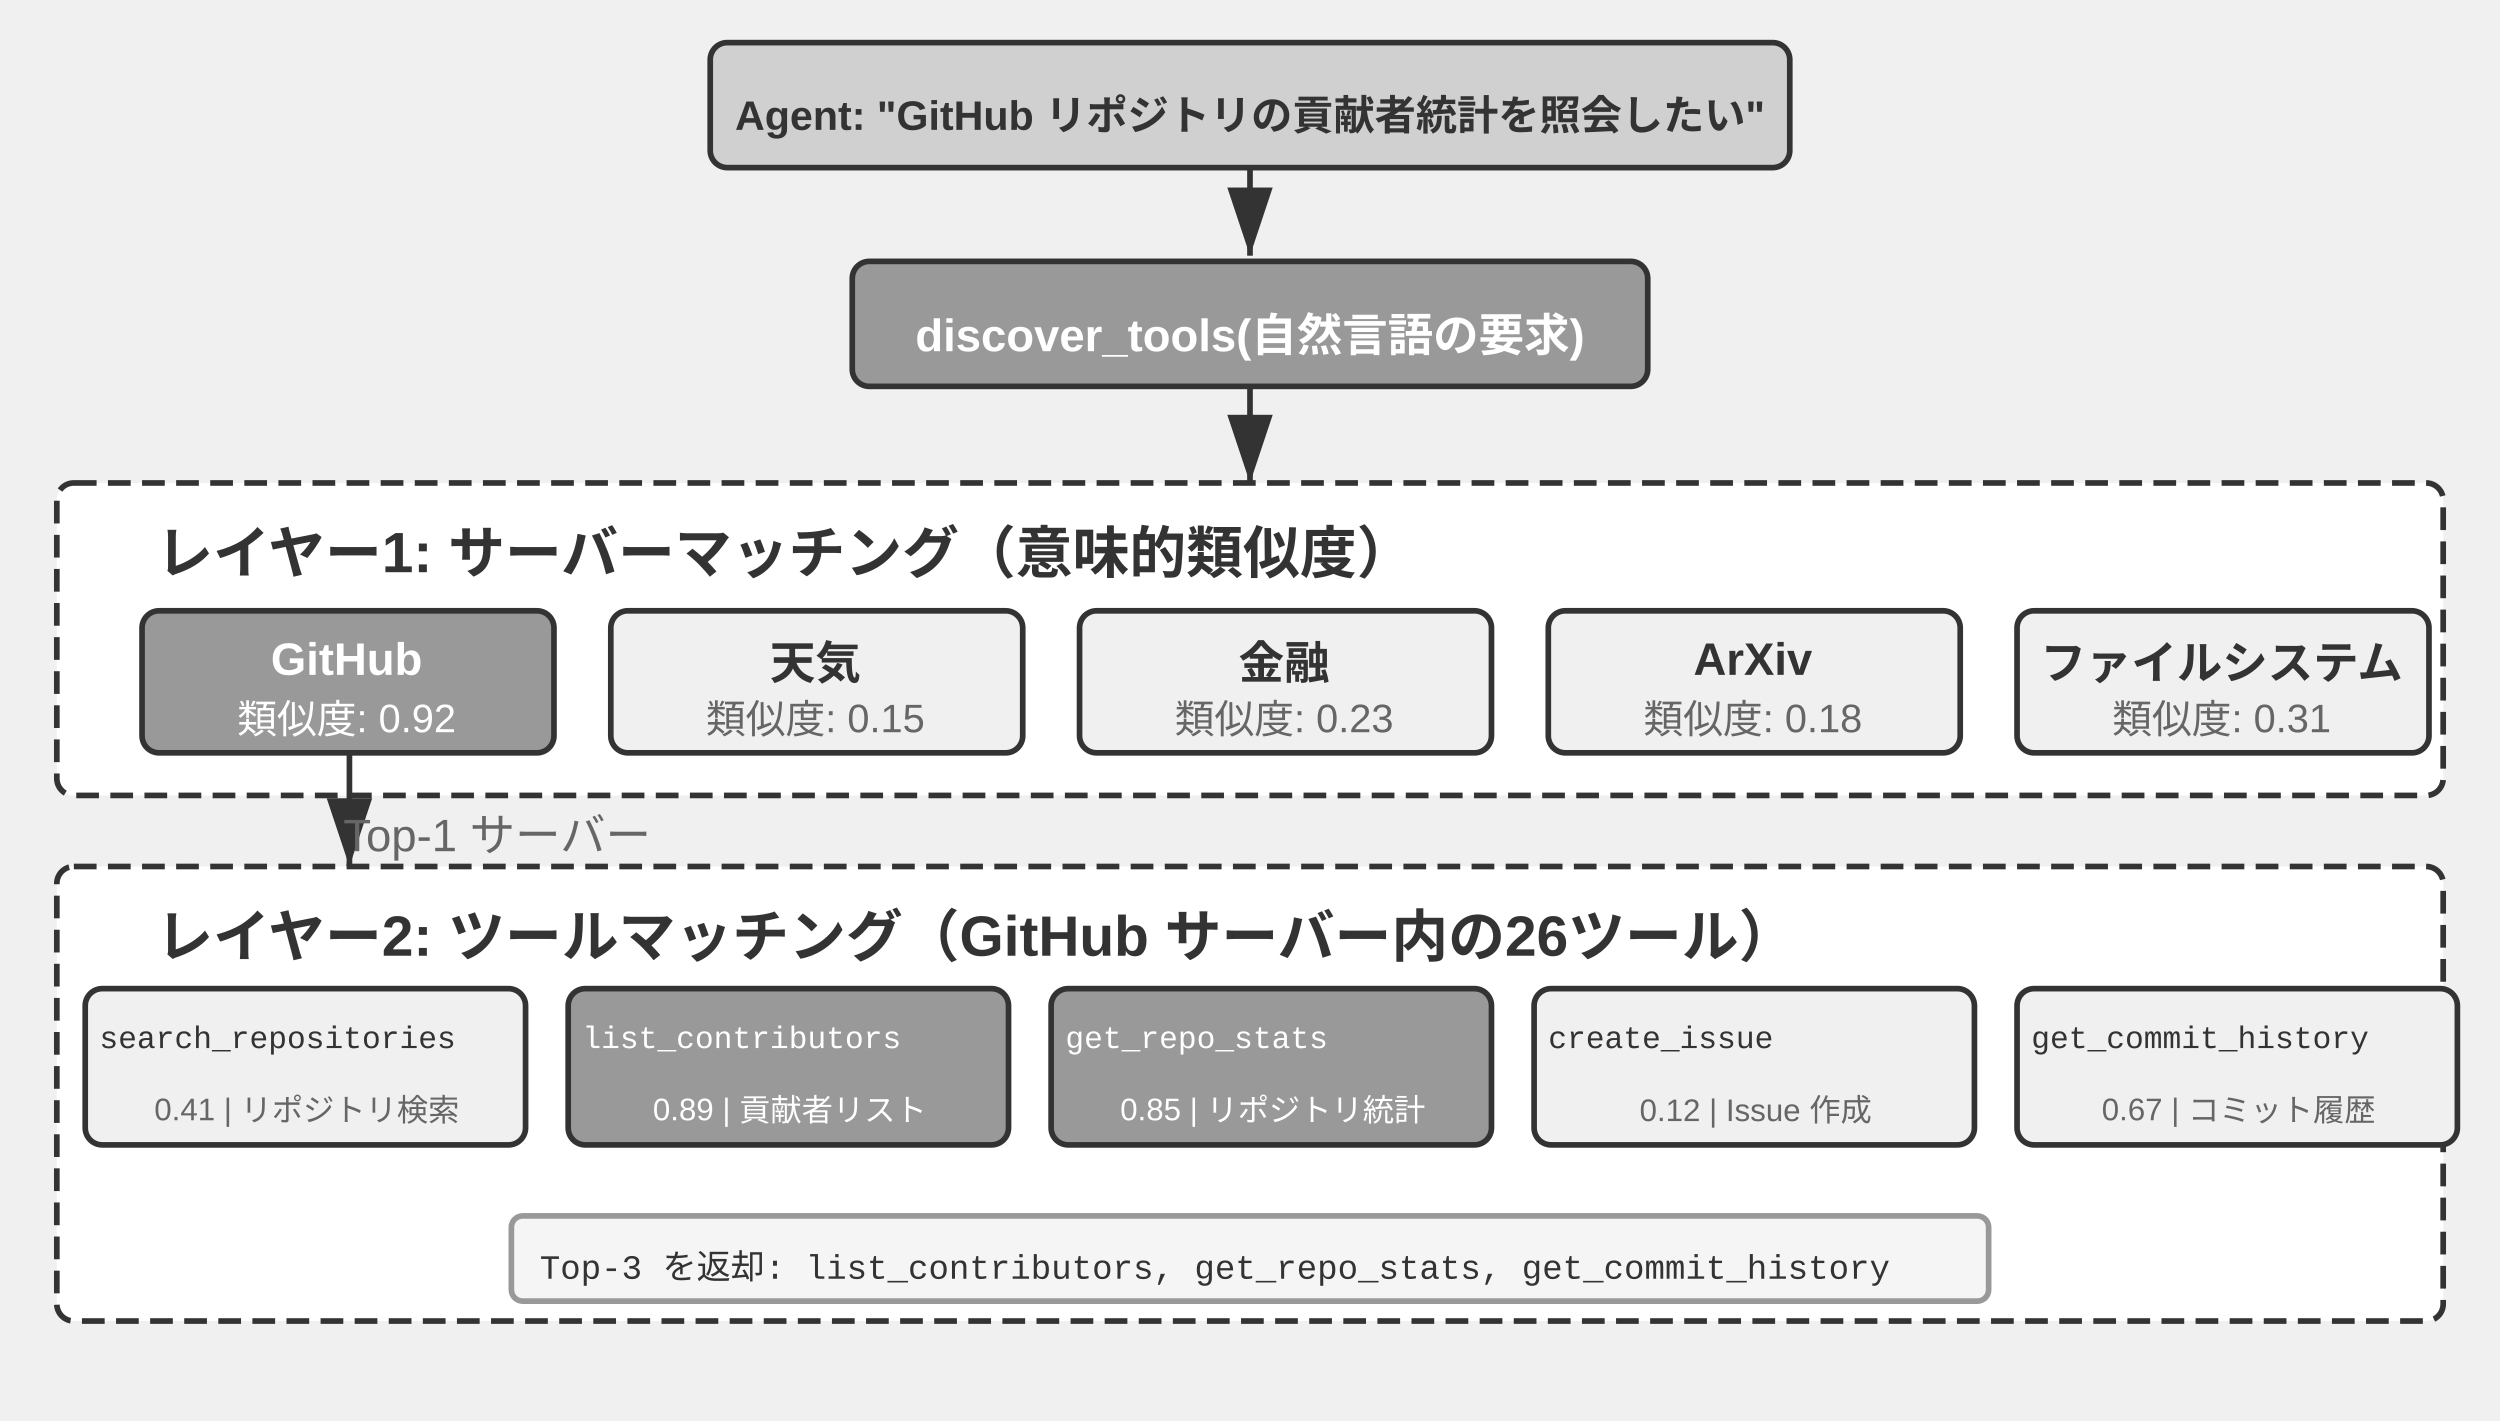
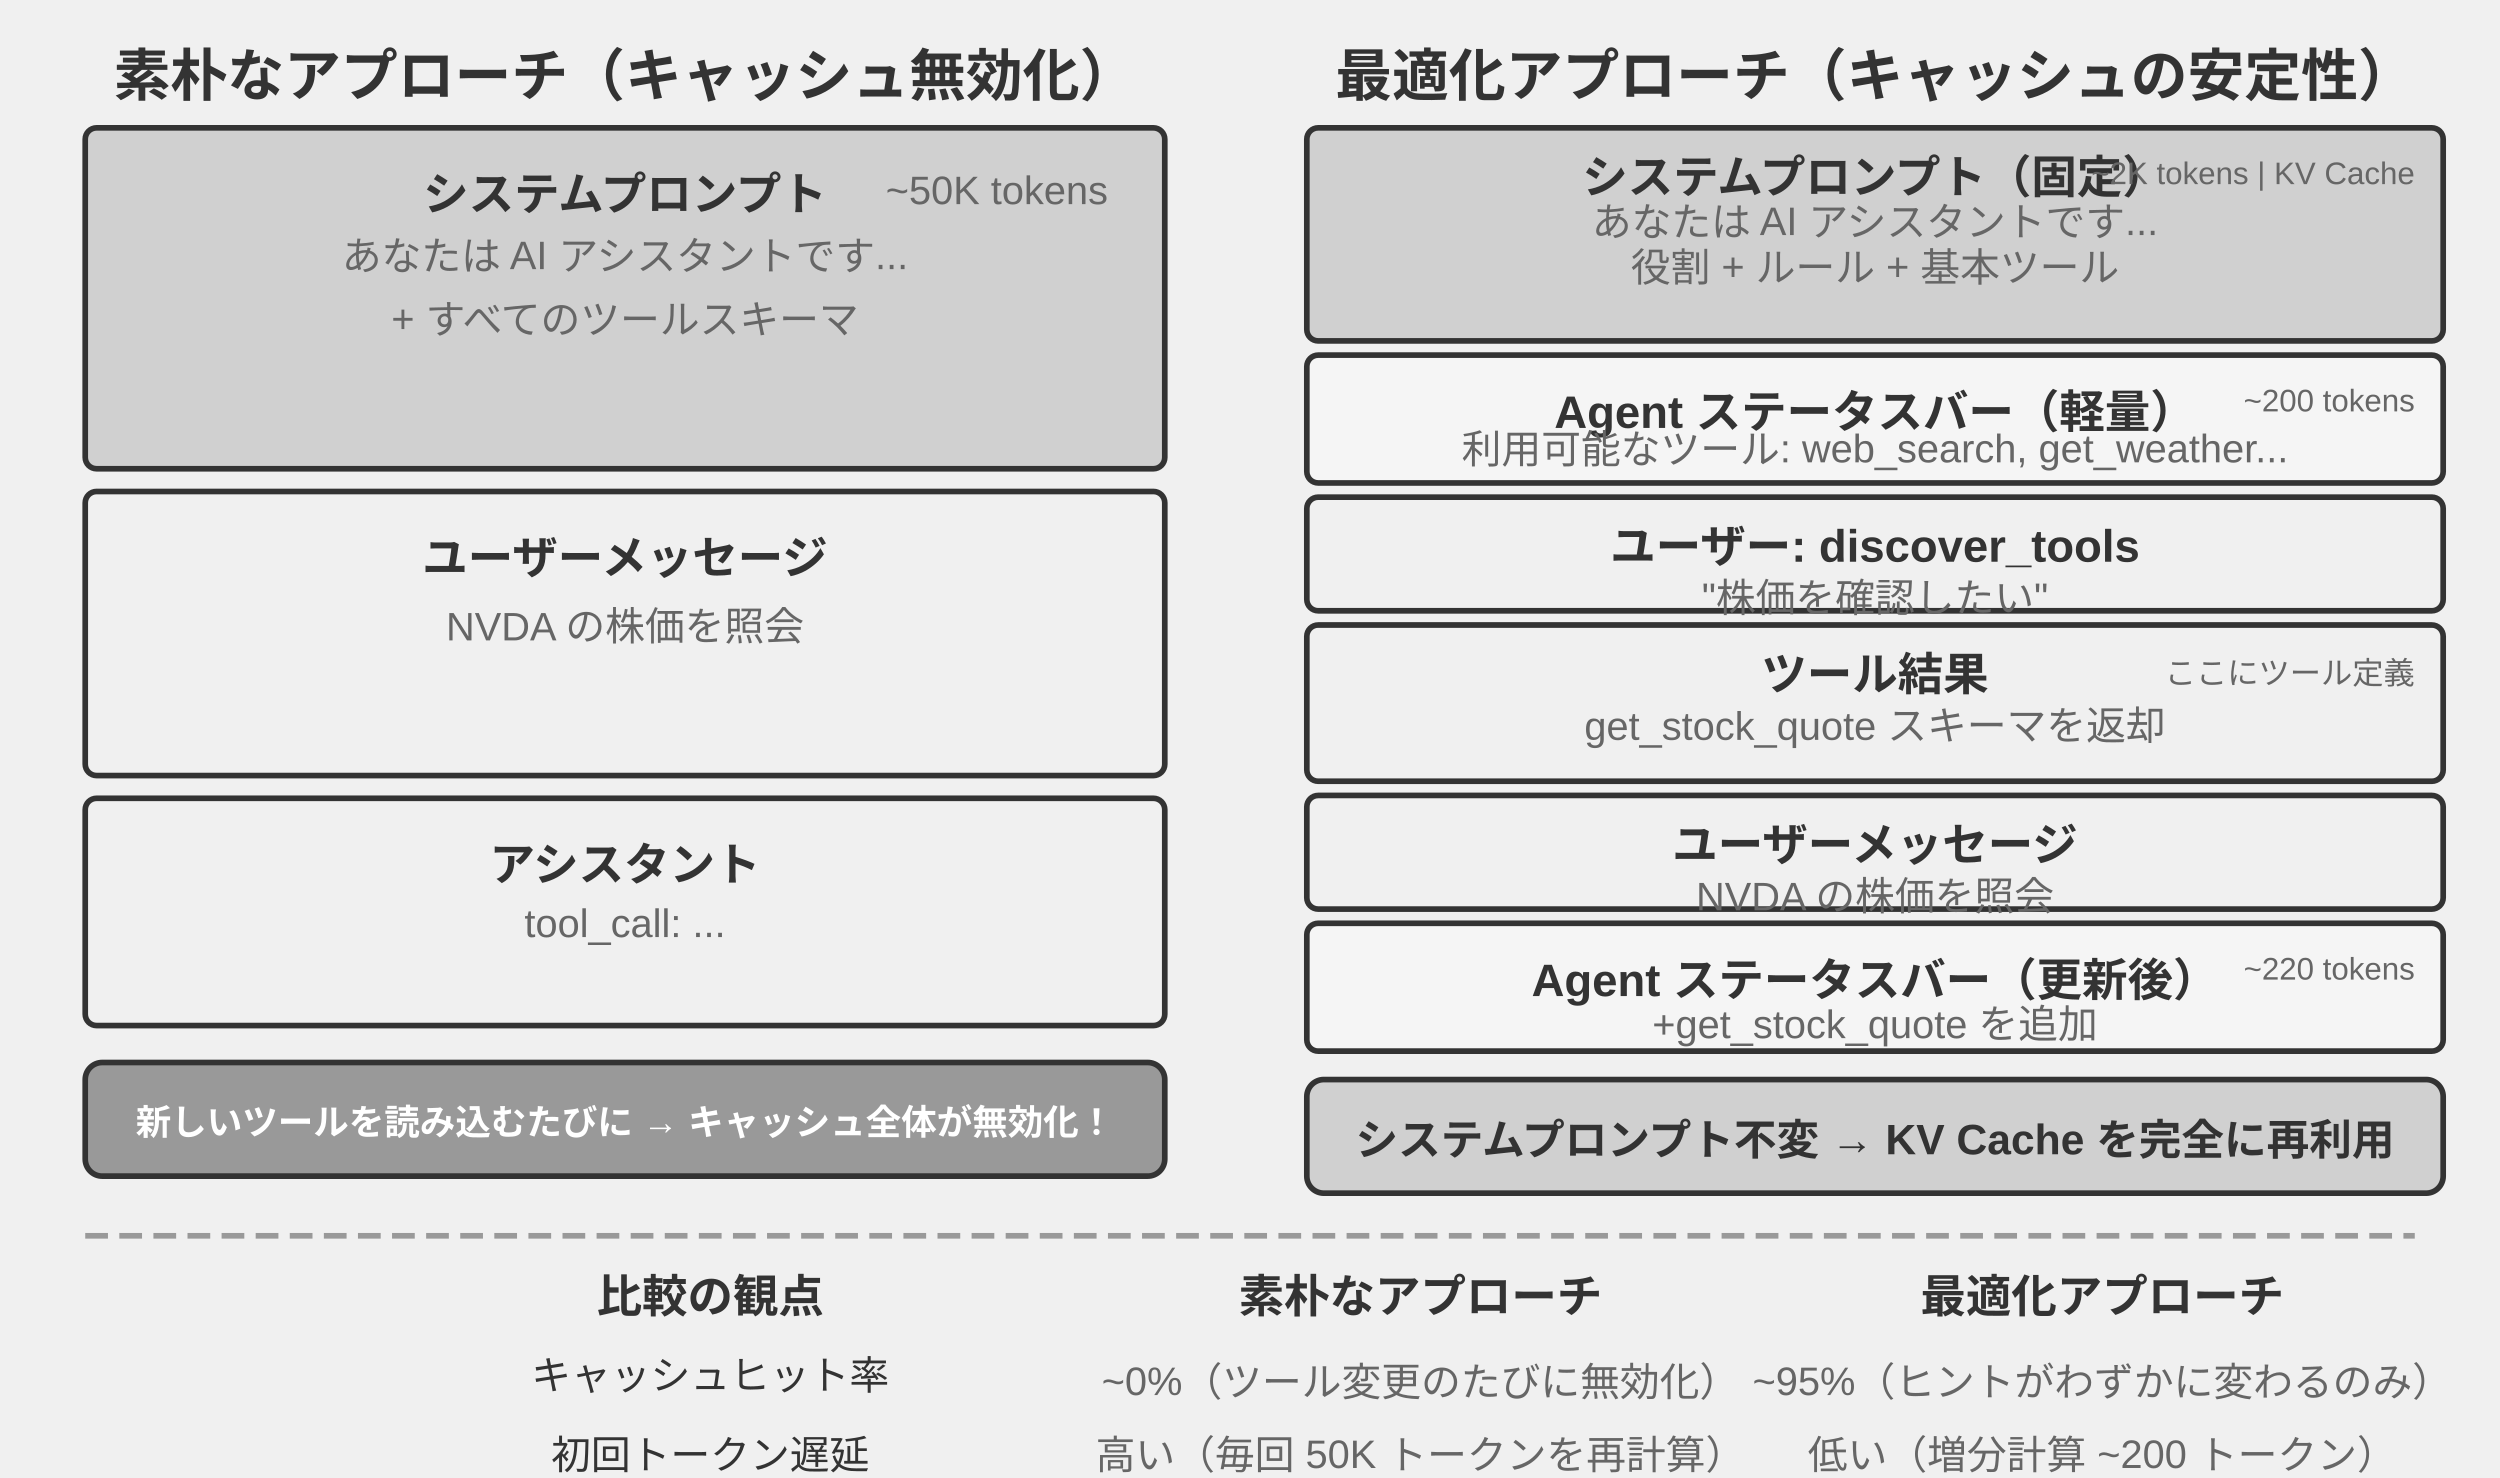
- <svg xmlns="http://www.w3.org/2000/svg" viewBox="0 40 880 500" width="880" height="500" style="background:#ffffff">
+ <svg xmlns="http://www.w3.org/2000/svg" viewBox="0 40 880 520" width="880" height="520" style="background:#ffffff">
  <defs>
    <marker id="ah" markerWidth="12" markerHeight="8" refX="12" refY="4" orient="auto">
      <polygon points="0 0, 12 4, 0 8" fill="#333333" />
    </marker>
    <marker id="ah-light" markerWidth="12" markerHeight="8" refX="12" refY="4" orient="auto">
      <polygon points="0 0, 12 4, 0 8" fill="#999999" />
    </marker>
  </defs>
-   <rect x="250" y="55" width="380" height="44" rx="6" fill="#d0d0d0" stroke="#333333" stroke-width="2" />
-   <text x="440" y="77" font-family="Arial, 'Helvetica Neue', Helvetica, 'PingFang SC', 'Microsoft YaHei', sans-serif" font-size="14.5" fill="#333333" text-anchor="middle" dominant-baseline="central" font-weight="bold">Agent: "GitHub リポジトリの貢献者統計を照会したい"</text>
-   <line x1="440" y1="99" x2="440" y2="130" stroke="#333333" stroke-width="2" marker-end="url(#ah)" />
-   <rect x="300" y="132" width="280" height="44" rx="6" fill="#999999" stroke="#333333" stroke-width="2" />
-   <text x="440" y="154" font-family="Arial, 'Helvetica Neue', Helvetica, 'PingFang SC', 'Microsoft YaHei', sans-serif" font-size="16" fill="#ffffff" text-anchor="middle" dominant-baseline="central" font-weight="bold">discover_tools(自然言語の要求)</text>
-   <line x1="440" y1="176" x2="440" y2="210" stroke="#333333" stroke-width="2" marker-end="url(#ah)" />
-   <rect x="20" y="210" width="840" height="110" rx="6" fill="#ffffff" stroke="#333333" stroke-width="2" stroke-dasharray="8,4" />
-   <text x="55" y="233" font-family="Arial, 'Helvetica Neue', Helvetica, 'PingFang SC', 'Microsoft YaHei', sans-serif" font-size="20" fill="#333333" text-anchor="start" dominant-baseline="central" font-weight="bold">レイヤー1: サーバーマッチング（意味的類似度）</text>
-   <rect x="50" y="255" width="145" height="50" rx="6" fill="#999999" stroke="#333333" stroke-width="2" />
-   <text x="122" y="272" font-family="Arial, 'Helvetica Neue', Helvetica, 'PingFang SC', 'Microsoft YaHei', sans-serif" font-size="16" fill="#ffffff" text-anchor="middle" dominant-baseline="central" font-weight="bold">GitHub</text>
-   <text x="122" y="292" font-family="Arial, 'Helvetica Neue', Helvetica, 'PingFang SC', 'Microsoft YaHei', sans-serif" font-size="14" fill="#ffffff" text-anchor="middle" dominant-baseline="central" font-weight="normal">類似度: 0.92</text>
-   <rect x="215" y="255" width="145" height="50" rx="6" fill="#f0f0f0" stroke="#333333" stroke-width="2" />
-   <text x="287" y="272" font-family="Arial, 'Helvetica Neue', Helvetica, 'PingFang SC', 'Microsoft YaHei', sans-serif" font-size="16" fill="#333333" text-anchor="middle" dominant-baseline="central" font-weight="bold">天気</text>
-   <text x="287" y="292" font-family="Arial, 'Helvetica Neue', Helvetica, 'PingFang SC', 'Microsoft YaHei', sans-serif" font-size="14" fill="#666666" text-anchor="middle" dominant-baseline="central" font-weight="normal">類似度: 0.15</text>
-   <rect x="380" y="255" width="145" height="50" rx="6" fill="#f0f0f0" stroke="#333333" stroke-width="2" />
-   <text x="452" y="272" font-family="Arial, 'Helvetica Neue', Helvetica, 'PingFang SC', 'Microsoft YaHei', sans-serif" font-size="16" fill="#333333" text-anchor="middle" dominant-baseline="central" font-weight="bold">金融</text>
-   <text x="452" y="292" font-family="Arial, 'Helvetica Neue', Helvetica, 'PingFang SC', 'Microsoft YaHei', sans-serif" font-size="14" fill="#666666" text-anchor="middle" dominant-baseline="central" font-weight="normal">類似度: 0.23</text>
-   <rect x="545" y="255" width="145" height="50" rx="6" fill="#f0f0f0" stroke="#333333" stroke-width="2" />
-   <text x="617" y="272" font-family="Arial, 'Helvetica Neue', Helvetica, 'PingFang SC', 'Microsoft YaHei', sans-serif" font-size="16" fill="#333333" text-anchor="middle" dominant-baseline="central" font-weight="bold">ArXiv</text>
-   <text x="617" y="292" font-family="Arial, 'Helvetica Neue', Helvetica, 'PingFang SC', 'Microsoft YaHei', sans-serif" font-size="14" fill="#666666" text-anchor="middle" dominant-baseline="central" font-weight="normal">類似度: 0.18</text>
-   <rect x="710" y="255" width="145" height="50" rx="6" fill="#f0f0f0" stroke="#333333" stroke-width="2" />
-   <text x="782" y="272" font-family="Arial, 'Helvetica Neue', Helvetica, 'PingFang SC', 'Microsoft YaHei', sans-serif" font-size="16" fill="#333333" text-anchor="middle" dominant-baseline="central" font-weight="bold">ファイルシステム</text>
-   <text x="782" y="292" font-family="Arial, 'Helvetica Neue', Helvetica, 'PingFang SC', 'Microsoft YaHei', sans-serif" font-size="14" fill="#666666" text-anchor="middle" dominant-baseline="central" font-weight="normal">類似度: 0.31</text>
-   <line x1="123" y1="305" x2="123" y2="345" stroke="#333333" stroke-width="2" marker-end="url(#ah)" />
-   <text x="175" y="330" font-family="Arial, 'Helvetica Neue', Helvetica, 'PingFang SC', 'Microsoft YaHei', sans-serif" font-size="16" fill="#666666" text-anchor="middle" dominant-baseline="central" font-weight="normal">Top-1 サーバー</text>
-   <rect x="20" y="345" width="840" height="160" rx="6" fill="#ffffff" stroke="#333333" stroke-width="2" stroke-dasharray="8,4" />
-   <text x="55" y="368" font-family="Arial, 'Helvetica Neue', Helvetica, 'PingFang SC', 'Microsoft YaHei', sans-serif" font-size="20" fill="#333333" text-anchor="start" dominant-baseline="central" font-weight="bold">レイヤー2: ツールマッチング（GitHub サーバー内の26ツール）</text>
-   <rect x="30" y="388" width="155" height="55" rx="6" fill="#f0f0f0" stroke="#333333" stroke-width="2" />
-   <text x="35" y="406" font-family="'Courier New', Courier, monospace" font-size="11" fill="#333333" text-anchor="start" dominant-baseline="central">search_repositories</text>
-   <text x="108" y="428" font-family="Arial, 'Helvetica Neue', Helvetica, 'PingFang SC', 'Microsoft YaHei', sans-serif" font-size="11" fill="#666666" text-anchor="middle" dominant-baseline="central" font-weight="normal">0.41 | リポジトリ検索</text>
-   <rect x="200" y="388" width="155" height="55" rx="6" fill="#999999" stroke="#333333" stroke-width="2" />
-   <text x="205" y="406" font-family="'Courier New', Courier, monospace" font-size="11" fill="#ffffff" text-anchor="start" dominant-baseline="central">list_contributors</text>
-   <text x="278" y="428" font-family="Arial, 'Helvetica Neue', Helvetica, 'PingFang SC', 'Microsoft YaHei', sans-serif" font-size="11" fill="#ffffff" text-anchor="middle" dominant-baseline="central" font-weight="normal">0.89 | 貢献者リスト</text>
-   <rect x="370" y="388" width="155" height="55" rx="6" fill="#999999" stroke="#333333" stroke-width="2" />
-   <text x="375" y="406" font-family="'Courier New', Courier, monospace" font-size="11" fill="#ffffff" text-anchor="start" dominant-baseline="central">get_repo_stats</text>
-   <text x="448" y="428" font-family="Arial, 'Helvetica Neue', Helvetica, 'PingFang SC', 'Microsoft YaHei', sans-serif" font-size="11" fill="#ffffff" text-anchor="middle" dominant-baseline="central" font-weight="normal">0.85 | リポジトリ統計</text>
-   <rect x="540" y="388" width="155" height="55" rx="6" fill="#f0f0f0" stroke="#333333" stroke-width="2" />
-   <text x="545" y="406" font-family="'Courier New', Courier, monospace" font-size="11" fill="#333333" text-anchor="start" dominant-baseline="central">create_issue</text>
-   <text x="618" y="428" font-family="Arial, 'Helvetica Neue', Helvetica, 'PingFang SC', 'Microsoft YaHei', sans-serif" font-size="11" fill="#666666" text-anchor="middle" dominant-baseline="central" font-weight="normal">0.12 | Issue 作成</text>
-   <rect x="710" y="388" width="155" height="55" rx="6" fill="#f0f0f0" stroke="#333333" stroke-width="2" />
-   <text x="715" y="406" font-family="'Courier New', Courier, monospace" font-size="11" fill="#333333" text-anchor="start" dominant-baseline="central">get_commit_history</text>
-   <text x="788" y="428" font-family="Arial, 'Helvetica Neue', Helvetica, 'PingFang SC', 'Microsoft YaHei', sans-serif" font-size="11" fill="#666666" text-anchor="middle" dominant-baseline="central" font-weight="normal">0.67 | コミット履歴</text>
-   <rect x="180" y="468" width="520" height="30" rx="4" fill="#f5f5f5" stroke="#999999" stroke-width="2" />
-   <text x="190" y="483" font-family="'Courier New', Courier, monospace" font-size="12" fill="#333333" text-anchor="start" dominant-baseline="central">Top-3 を返却: list_contributors, get_repo_stats, get_commit_history</text>
+   <text x="220" y="65" font-family="Arial, 'Helvetica Neue', Helvetica, 'PingFang SC', 'Microsoft YaHei', sans-serif" font-size="20" fill="#333333" text-anchor="middle" dominant-baseline="central" font-weight="bold">素朴なアプローチ（キャッシュ無効化）</text>
+   <rect x="30" y="85" width="380" height="120" rx="4" fill="#d0d0d0" stroke="#333333" stroke-width="2" />
+   <text x="220" y="107" font-family="Arial, 'Helvetica Neue', Helvetica, 'PingFang SC', 'Microsoft YaHei', sans-serif" font-size="16" fill="#333333" text-anchor="middle" dominant-baseline="central" font-weight="bold">システムプロンプト</text>
+   <text x="220" y="129" font-family="Arial, 'Helvetica Neue', Helvetica, 'PingFang SC', 'Microsoft YaHei', sans-serif" font-size="14" fill="#666666" text-anchor="middle" dominant-baseline="central" font-weight="normal">あなたは AI アシスタントです...</text>
+   <text x="220" y="149" font-family="Arial, 'Helvetica Neue', Helvetica, 'PingFang SC', 'Microsoft YaHei', sans-serif" font-size="14" fill="#666666" text-anchor="middle" dominant-baseline="central" font-weight="normal">+ すべてのツールスキーマ</text>
+   <text x="390" y="107" font-family="Arial, 'Helvetica Neue', Helvetica, 'PingFang SC', 'Microsoft YaHei', sans-serif" font-size="14" fill="#666666" text-anchor="end" dominant-baseline="central" font-weight="normal">~50K tokens</text>
+   <rect x="30" y="213" width="380" height="100" rx="4" fill="#f0f0f0" stroke="#333333" stroke-width="2" />
+   <text x="220" y="235" font-family="Arial, 'Helvetica Neue', Helvetica, 'PingFang SC', 'Microsoft YaHei', sans-serif" font-size="16" fill="#333333" text-anchor="middle" dominant-baseline="central" font-weight="bold">ユーザーメッセージ</text>
+   <text x="220" y="257" font-family="Arial, 'Helvetica Neue', Helvetica, 'PingFang SC', 'Microsoft YaHei', sans-serif" font-size="14" fill="#666666" text-anchor="middle" dominant-baseline="central" font-weight="normal">NVDA の株価を照会</text>
+   <rect x="30" y="321" width="380" height="80" rx="4" fill="#f0f0f0" stroke="#333333" stroke-width="2" />
+   <text x="220" y="343" font-family="Arial, 'Helvetica Neue', Helvetica, 'PingFang SC', 'Microsoft YaHei', sans-serif" font-size="16" fill="#333333" text-anchor="middle" dominant-baseline="central" font-weight="bold">アシスタント</text>
+   <text x="220" y="365" font-family="Arial, 'Helvetica Neue', Helvetica, 'PingFang SC', 'Microsoft YaHei', sans-serif" font-size="14" fill="#666666" text-anchor="middle" dominant-baseline="central" font-weight="normal">tool_call: ...</text>
+   <rect x="30" y="414" width="380" height="40" rx="6" fill="#999999" stroke="#333333" stroke-width="2" />
+   <text x="220" y="434" font-family="Arial, 'Helvetica Neue', Helvetica, 'PingFang SC', 'Microsoft YaHei', sans-serif" font-size="12.5" fill="#ffffff" text-anchor="middle" dominant-baseline="central" font-weight="bold">新しいツールを読み込むたびに → キャッシュ全体が無効化！</text>
+   <text x="660" y="65" font-family="Arial, 'Helvetica Neue', Helvetica, 'PingFang SC', 'Microsoft YaHei', sans-serif" font-size="20" fill="#333333" text-anchor="middle" dominant-baseline="central" font-weight="bold">最適化アプローチ（キャッシュの安定性）</text>
+   <rect x="460" y="85" width="400" height="75" rx="4" fill="#d0d0d0" stroke="#333333" stroke-width="2" />
+   <text x="660" y="101" font-family="Arial, 'Helvetica Neue', Helvetica, 'PingFang SC', 'Microsoft YaHei', sans-serif" font-size="16" fill="#333333" text-anchor="middle" dominant-baseline="central" font-weight="bold">システムプロンプト（固定）</text>
+   <text x="660" y="117" font-family="Arial, 'Helvetica Neue', Helvetica, 'PingFang SC', 'Microsoft YaHei', sans-serif" font-size="14" fill="#666666" text-anchor="middle" dominant-baseline="central" font-weight="normal">あなたは AI アシスタントです...</text>
+   <text x="660" y="133" font-family="Arial, 'Helvetica Neue', Helvetica, 'PingFang SC', 'Microsoft YaHei', sans-serif" font-size="14" fill="#666666" text-anchor="middle" dominant-baseline="central" font-weight="normal">役割 + ルール + 基本ツール</text>
+   <text x="850" y="101" font-family="Arial, 'Helvetica Neue', Helvetica, 'PingFang SC', 'Microsoft YaHei', sans-serif" font-size="11" fill="#666666" text-anchor="end" dominant-baseline="central" font-weight="normal">~2K tokens | KV Cache</text>
+   <rect x="460" y="165" width="400" height="45" rx="4" fill="#f5f5f5" stroke="#333333" stroke-width="2" />
+   <text x="660" y="181" font-family="Arial, 'Helvetica Neue', Helvetica, 'PingFang SC', 'Microsoft YaHei', sans-serif" font-size="16" fill="#333333" text-anchor="middle" dominant-baseline="central" font-weight="bold">Agent ステータスバー（軽量）</text>
+   <text x="660" y="197" font-family="Arial, 'Helvetica Neue', Helvetica, 'PingFang SC', 'Microsoft YaHei', sans-serif" font-size="14" fill="#666666" text-anchor="middle" dominant-baseline="central" font-weight="normal">利用可能なツール: web_search, get_weather...</text>
+   <text x="850" y="181" font-family="Arial, 'Helvetica Neue', Helvetica, 'PingFang SC', 'Microsoft YaHei', sans-serif" font-size="11" fill="#666666" text-anchor="end" dominant-baseline="central" font-weight="normal">~200 tokens</text>
+   <rect x="460" y="215" width="400" height="40" rx="4" fill="#f0f0f0" stroke="#333333" stroke-width="2" />
+   <text x="660" y="231" font-family="Arial, 'Helvetica Neue', Helvetica, 'PingFang SC', 'Microsoft YaHei', sans-serif" font-size="16" fill="#333333" text-anchor="middle" dominant-baseline="central" font-weight="bold">ユーザー: discover_tools</text>
+   <text x="660" y="247" font-family="Arial, 'Helvetica Neue', Helvetica, 'PingFang SC', 'Microsoft YaHei', sans-serif" font-size="14" fill="#666666" text-anchor="middle" dominant-baseline="central" font-weight="normal">"株価を確認したい"</text>
+   <rect x="460" y="260" width="400" height="55" rx="4" fill="#f0f0f0" stroke="#333333" stroke-width="2" />
+   <text x="660" y="276" font-family="Arial, 'Helvetica Neue', Helvetica, 'PingFang SC', 'Microsoft YaHei', sans-serif" font-size="16" fill="#333333" text-anchor="middle" dominant-baseline="central" font-weight="bold">ツール結果</text>
+   <text x="660" y="292" font-family="Arial, 'Helvetica Neue', Helvetica, 'PingFang SC', 'Microsoft YaHei', sans-serif" font-size="14" fill="#666666" text-anchor="middle" dominant-baseline="central" font-weight="normal">get_stock_quote スキーマを返却</text>
+   <text x="850" y="276" font-family="Arial, 'Helvetica Neue', Helvetica, 'PingFang SC', 'Microsoft YaHei', sans-serif" font-size="11" fill="#666666" text-anchor="end" dominant-baseline="central" font-weight="normal">ここにツール定義</text>
+   <rect x="460" y="320" width="400" height="40" rx="4" fill="#f0f0f0" stroke="#333333" stroke-width="2" />
+   <text x="660" y="336" font-family="Arial, 'Helvetica Neue', Helvetica, 'PingFang SC', 'Microsoft YaHei', sans-serif" font-size="16" fill="#333333" text-anchor="middle" dominant-baseline="central" font-weight="bold">ユーザーメッセージ</text>
+   <text x="660" y="352" font-family="Arial, 'Helvetica Neue', Helvetica, 'PingFang SC', 'Microsoft YaHei', sans-serif" font-size="14" fill="#666666" text-anchor="middle" dominant-baseline="central" font-weight="normal">NVDA の株価を照会</text>
+   <rect x="460" y="365" width="400" height="45" rx="4" fill="#f5f5f5" stroke="#333333" stroke-width="2" />
+   <text x="660" y="381" font-family="Arial, 'Helvetica Neue', Helvetica, 'PingFang SC', 'Microsoft YaHei', sans-serif" font-size="16" fill="#333333" text-anchor="middle" dominant-baseline="central" font-weight="bold">Agent ステータスバー（更新後）</text>
+   <text x="660" y="397" font-family="Arial, 'Helvetica Neue', Helvetica, 'PingFang SC', 'Microsoft YaHei', sans-serif" font-size="14" fill="#666666" text-anchor="middle" dominant-baseline="central" font-weight="normal">+get_stock_quote を追加</text>
+   <text x="850" y="381" font-family="Arial, 'Helvetica Neue', Helvetica, 'PingFang SC', 'Microsoft YaHei', sans-serif" font-size="11" fill="#666666" text-anchor="end" dominant-baseline="central" font-weight="normal">~220 tokens</text>
+   <rect x="460" y="420" width="400" height="40" rx="6" fill="#d0d0d0" stroke="#333333" stroke-width="2" />
+   <text x="660" y="440" font-family="Arial, 'Helvetica Neue', Helvetica, 'PingFang SC', 'Microsoft YaHei', sans-serif" font-size="15" fill="#333333" text-anchor="middle" dominant-baseline="central" font-weight="bold">システムプロンプト不変 → KV Cache を完全に再利用</text>
+   <line x1="30" y1="475" x2="850" y2="475" stroke="#999999" stroke-width="2" stroke-dasharray="8,4" />
+   <text x="250" y="495" font-family="Arial, 'Helvetica Neue', Helvetica, 'PingFang SC', 'Microsoft YaHei', sans-serif" font-size="16" fill="#333333" text-anchor="middle" dominant-baseline="central" font-weight="bold">比較の観点</text>
+   <text x="500" y="495" font-family="Arial, 'Helvetica Neue', Helvetica, 'PingFang SC', 'Microsoft YaHei', sans-serif" font-size="16" fill="#333333" text-anchor="middle" dominant-baseline="central" font-weight="bold">素朴なアプローチ</text>
+   <text x="740" y="495" font-family="Arial, 'Helvetica Neue', Helvetica, 'PingFang SC', 'Microsoft YaHei', sans-serif" font-size="16" fill="#333333" text-anchor="middle" dominant-baseline="central" font-weight="bold">最適化アプローチ</text>
+   <text x="250" y="523" font-family="Arial, 'Helvetica Neue', Helvetica, 'PingFang SC', 'Microsoft YaHei', sans-serif" font-size="14" fill="#333333" text-anchor="middle" dominant-baseline="central" font-weight="normal">キャッシュヒット率</text>
+   <text x="500" y="523" font-family="Arial, 'Helvetica Neue', Helvetica, 'PingFang SC', 'Microsoft YaHei', sans-serif" font-size="14" fill="#666666" text-anchor="middle" dominant-baseline="central" font-weight="normal">~0%（ツール変更のたびに無効化）</text>
+   <text x="740" y="523" font-family="Arial, 'Helvetica Neue', Helvetica, 'PingFang SC', 'Microsoft YaHei', sans-serif" font-size="14" fill="#666666" text-anchor="middle" dominant-baseline="central" font-weight="normal">~95%（ヒントがわずかに変わるのみ）</text>
+   <text x="250" y="551" font-family="Arial, 'Helvetica Neue', Helvetica, 'PingFang SC', 'Microsoft YaHei', sans-serif" font-size="14" fill="#333333" text-anchor="middle" dominant-baseline="central" font-weight="normal">初回トークン遅延</text>
+   <text x="500" y="551" font-family="Arial, 'Helvetica Neue', Helvetica, 'PingFang SC', 'Microsoft YaHei', sans-serif" font-size="14" fill="#666666" text-anchor="middle" dominant-baseline="central" font-weight="normal">高い（毎回 50K トークンを再計算）</text>
+   <text x="740" y="551" font-family="Arial, 'Helvetica Neue', Helvetica, 'PingFang SC', 'Microsoft YaHei', sans-serif" font-size="14" fill="#666666" text-anchor="middle" dominant-baseline="central" font-weight="normal">低い（増分計算 ~200 トークン）</text>
</svg>
